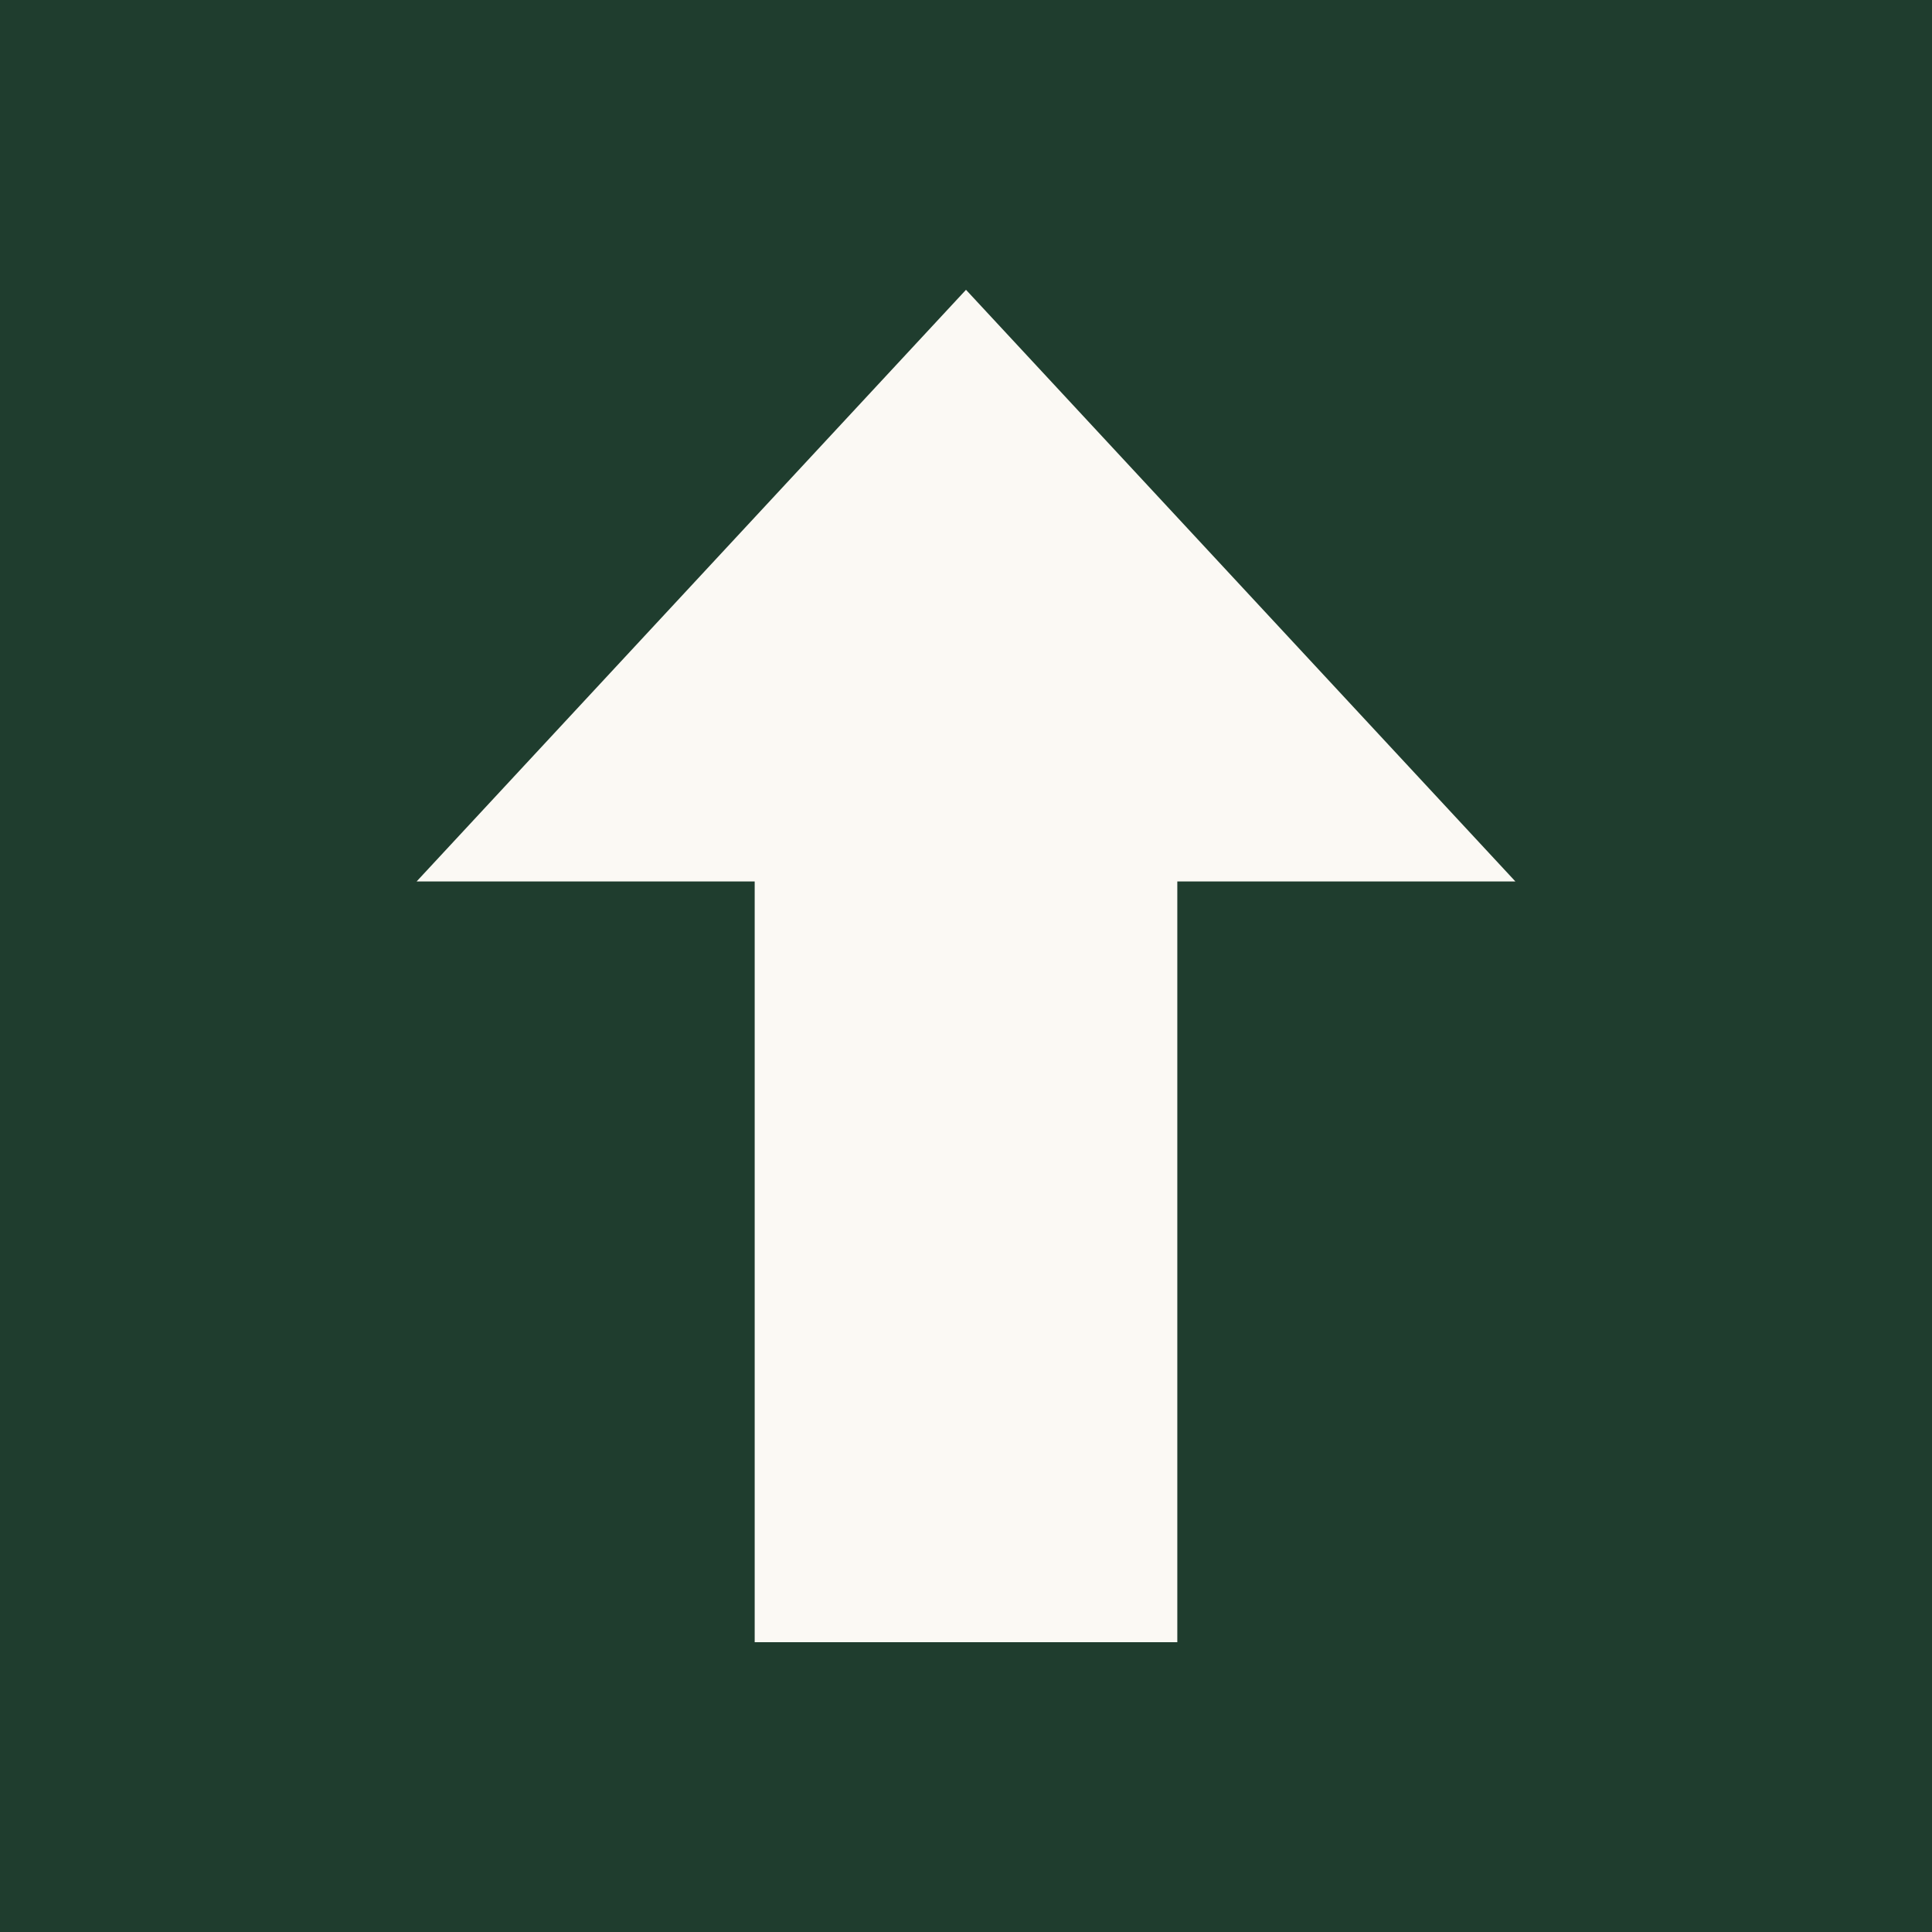
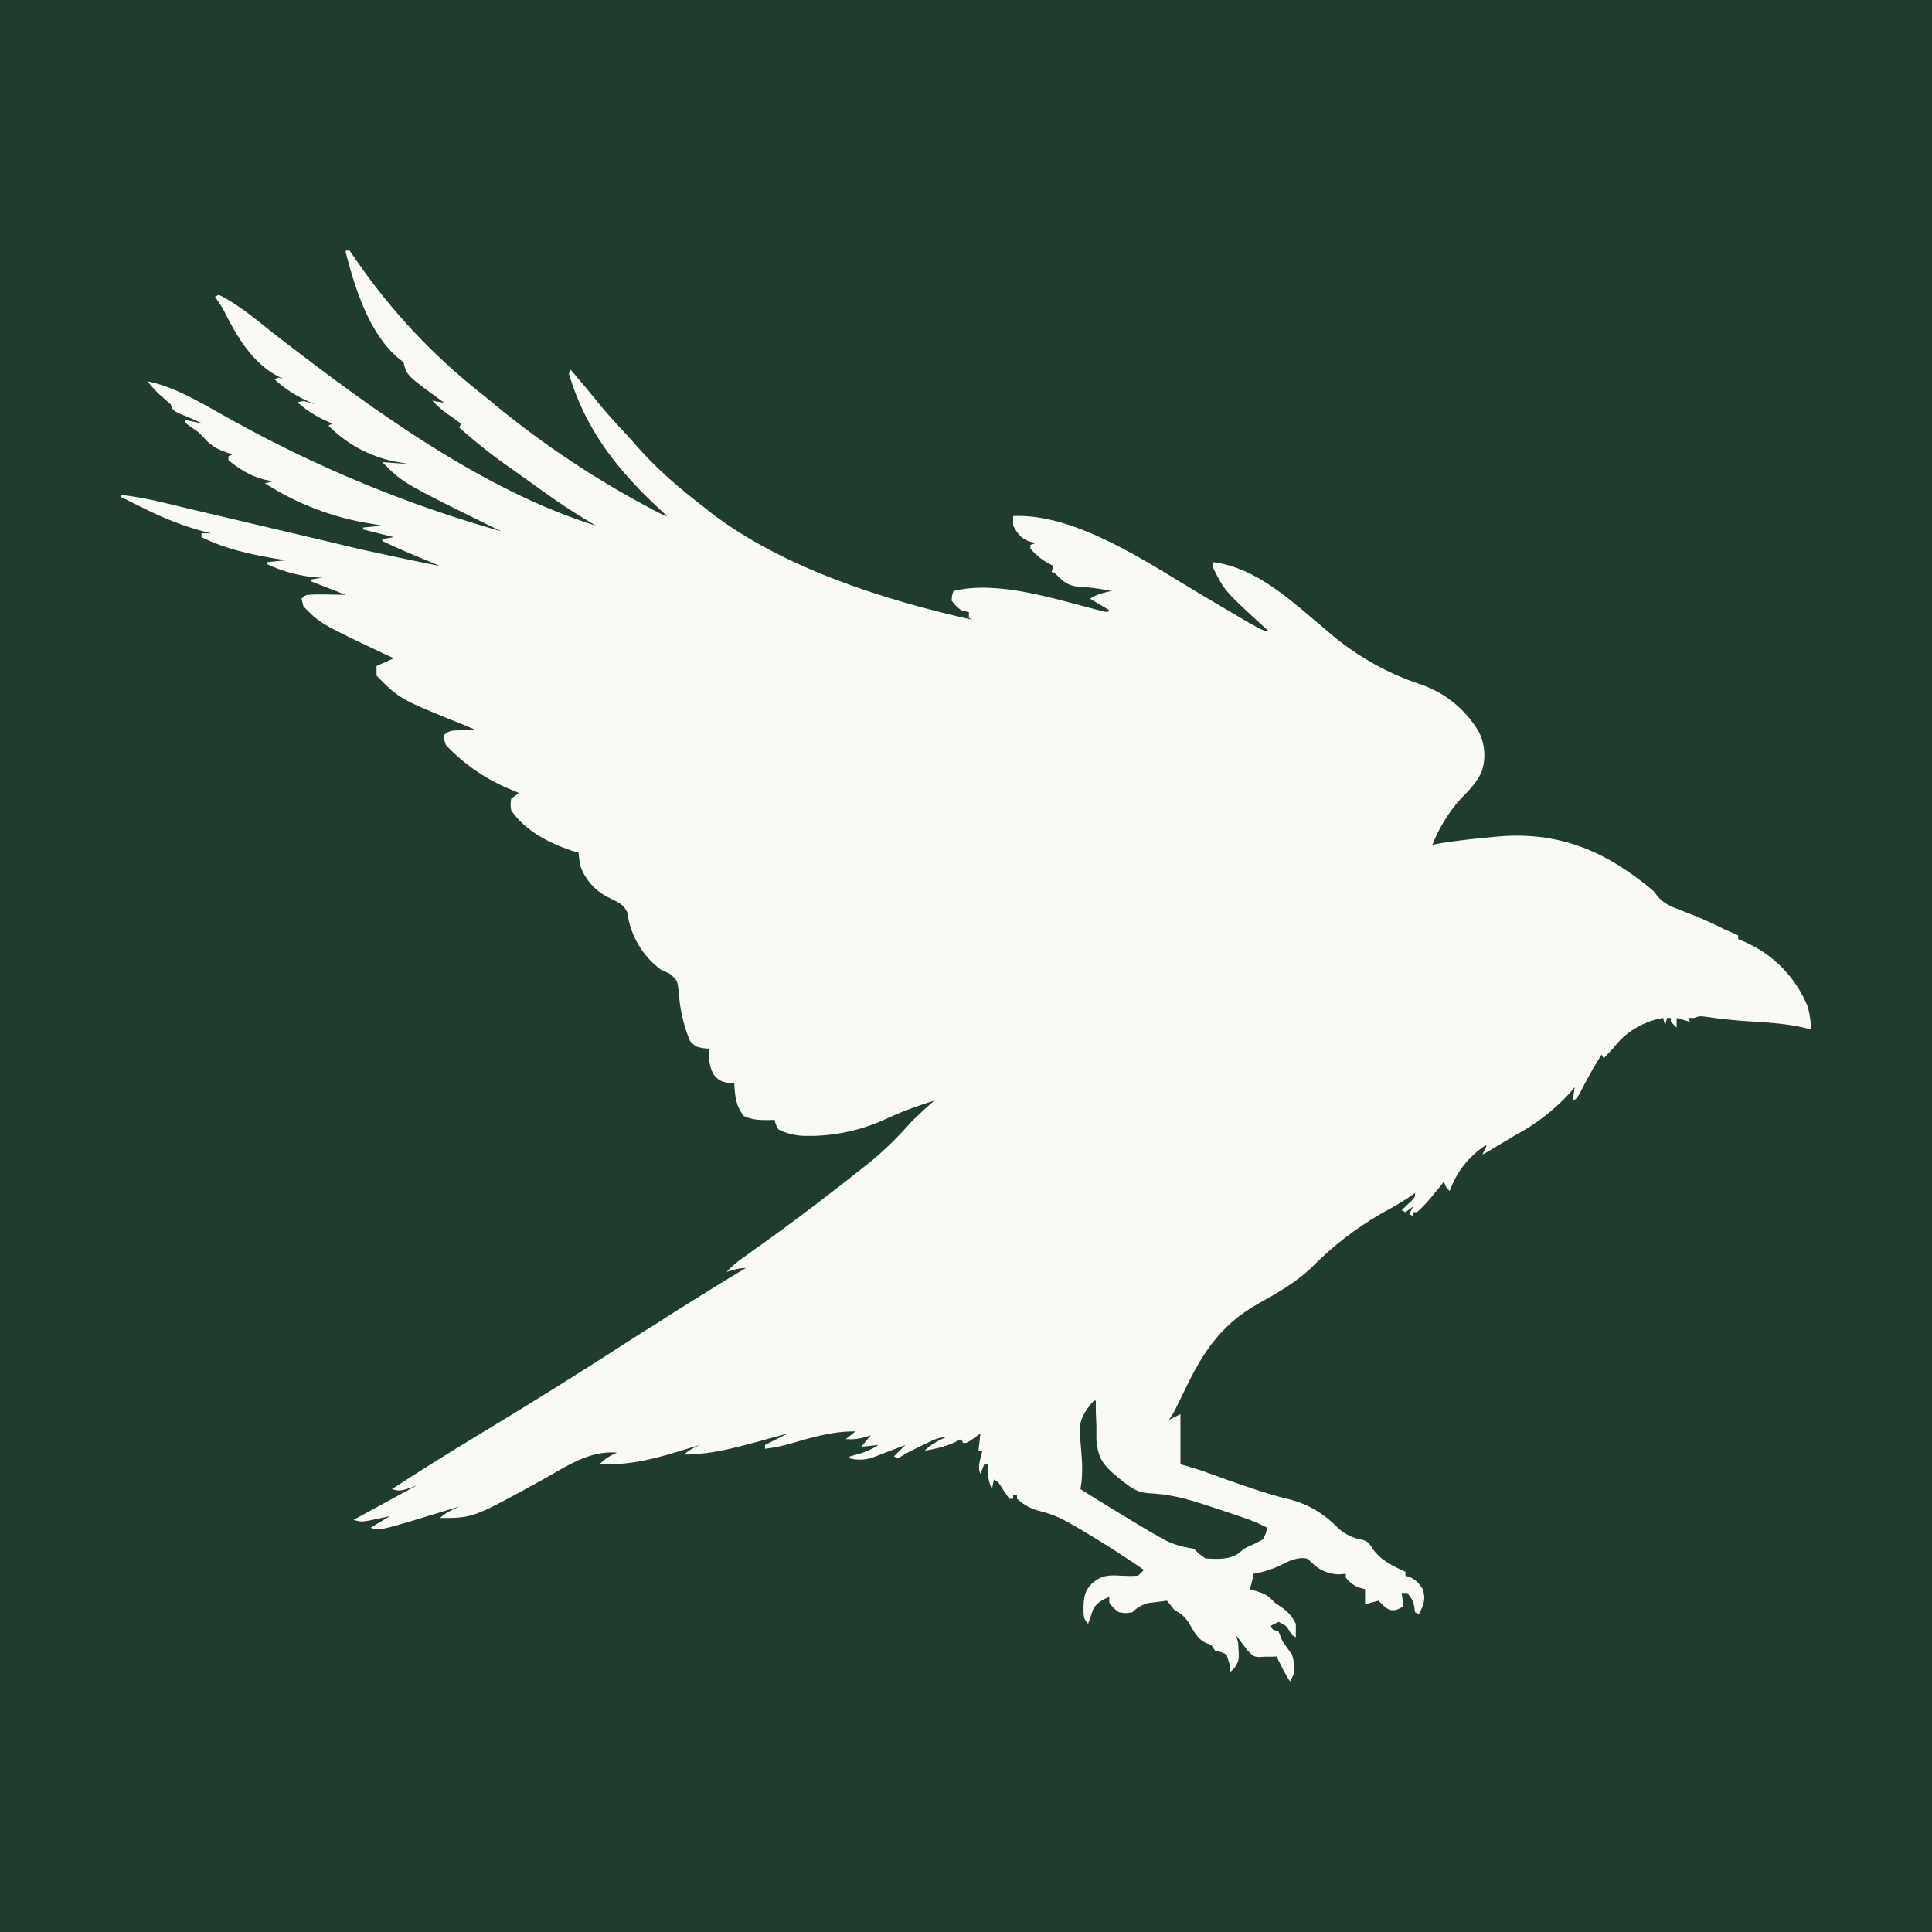
<svg xmlns="http://www.w3.org/2000/svg" viewBox="0 0 64 64" role="img" aria-label="NewTaven Manager">
  <rect width="64" height="64" fill="#1F3D2E" />
-   <g fill="#FBF9F4" transform="translate(32 32) scale(1.4) translate(-32 -32)">
-     <path d="M32 16 L 45 30 L 37 30 L 37 48 L 27 48 L 27 30 L 19 30 Z" />
+   <g transform="translate(32 32) scale(1) translate(-32 -32)">
+     <g transform="translate(1.069 2.567) scale(0.06371)">
+       <path fill="#FBF9F4" fill-rule="evenodd" d="M163 90h2l3.8 5.5A318 318 0 0 0 233 164l4 3.2a480 480 0 0 0 78.8 53.8l7.4 4c5.8 3 5.8 3 6.8 3l-3.1-2.9c-22.3-20.6-39.1-41.5-47.9-71.1l1-2q7.8 9.1 15.4 18.5a297 297 0 0 0 13.6 15.2l8.4 9.4c10 10.8 21 20 32.6 28.9l3 2.4c37.6 28.8 90.7 45.5 136 55.6l-2-1v-3l-4-1c-2.8-2.2-2.8-2.2-5-5 .2-2.8.2-2.8 1-5 22.9-5.7 52.4 4.1 74.4 9.7l5.6 1.3 1-1-10-6c3.6-2.4 6.8-3 11-4q-8.3-1.8-16.7-2.2c-5.9-.5-8.3-2.7-12.3-6.8l-2-1 1-3-3.2-1.7a34 34 0 0 1-8.8-7.3v-2l3-1-3.2-.6c-4.9-1.8-6.3-4-8.8-8.4v-5c33-1.4 70.7 24.8 98 41 32.1 19 32.1 19 35 19l-2.3-2.1C620 267 620 267 614 255v-3c23.2 2.9 41.9 21.3 59 35.5a141 141 0 0 0 49 28.1 56 56 0 0 1 30.2 24.7 27 27 0 0 1 1.5 20.4c-2.5 5.8-6.6 9.9-11 14.4A78 78 0 0 0 728 399l4.5-.9q11-1.7 22-2.7l8.1-.8c32-2.6 56.1 8 80.4 28.4l2.3 3c3.9 4.3 8.1 5.5 13.4 7.6q10.9 4.1 21.3 9.4l7 3v2l2.6 1.1a62 62 0 0 1 33.7 34.4q1.4 5.7 1.7 11.5l-4-1c-8-1.8-16-2.5-24.2-3a276 276 0 0 1-27.2-2.7c-2.6-.3-2.6-.3-5.6.7h-3l1 2-7-2v5l-3-3v-2h-2l-1 4-1-4a41 41 0 0 0-26.2 16l-4.8 5-1-2q-6.1 9.6-11.2 19.9C803 531 803 531 801 532l1-7-3 3.5a105 105 0 0 1-28 21.5l-8.3 5c-6.5 3.9-6.5 3.9-8.7 5l2-4v-1a47 47 0 0 0-19 24c-2-2-2-2-3-5l-1.5 2c-4 5-7.8 9.8-12.5 14h-2v2l-2-1 2-4-4 3-2-1 5.5-5.3c1.5-1.7 1.5-1.7 1.5-3.7l-3.4 2.4q-7 4.5-14.4 8.4a173 173 0 0 0-36.5 28.4c-8 7.5-17.6 13-27.2 18.3-19.5 11-29 25.5-38.5 45.5l-3.3 6.7-1.4 2.9C593 695 593 695 591 698l4-2 2-1v26l10 3 16.4 5.9c9.5 3.3 18.9 6.6 28.6 9a52 52 0 0 1 26.4 14.8 24 24 0 0 0 13.1 6.6c3.2.9 3.8 2 5.5 4.8 4.4 6.1 10.4 8.8 17 11.9v2l2.3.7c3.3 1.6 4.7 3.2 6.7 6.3 1.7 5.2.4 8.2-2 13l-2-1-.4-2.8c-.6-3.2-.6-3.2-3.6-7.2h-3l1 7c-4 2-4 2-6.5 1.9-2.5-.9-2.5-.9-4.6-3L700 792c-4 1-4 1-7 2v-8l-2.7-.7a15 15 0 0 1-7.3-5.3v-2l-3.5.3a20 20 0 0 1-14.6-6.5c-1.9-1.8-1.9-1.8-4.6-2a22 22 0 0 0-9.6 3A55 55 0 0 1 635 778l-.4 2.3c-.6 2.7-.6 2.7-1.6 5.7l4.3 1.3c3.9 1.2 6 2.6 8.7 5.7l3 2c3.6 2.4 6 5 8 9v7c-2-1-2-1-3.4-3.4-1.6-2.6-1.6-2.6-5.6-4.6l-4 2 1 2 3 1 2 5 5 7a24 24 0 0 1 1 10l-2 4a71 71 0 0 1-4.6-8.2l-1.4-2.7-1-2.1-2.5.1h-3.3l-3.3.2c-2.9-.3-2.9-.3-5.9-3.3l-3.2-4.2-2.8-3.8 1 4c.6 9.1.6 9.1-2 13.1l-2 1.9-.6-4.4-1.4-4.6c-3-1.4-3-1.4-6-2l-2-3-2.4-.9c-4.7-2-6.5-6-9-10.2a17 17 0 0 0-7.6-6.9l-4-5-6.2.8-3.5.4a18 18 0 0 0-8.3 4.8c-3.5.6-3.5.6-7 0-3-2.3-3-2.3-5-5v-3c-3.7 1.6-6.4 2.9-8.4 6.5L549 804c-2.7-2.7-2.3-4.4-2.4-8.2.1-5.5.5-8.8 4.4-12.8 5.1-4.3 8.6-4.4 15.2-4 4.8.2 4.8.2 8.8 0l3-3a525 525 0 0 0-38-24l-2.9-1.6a54 54 0 0 0-12.8-4.9c-5-1.2-8.4-3.1-12.3-6.5v-2h-2v2h-2l-3-4.4c-2.8-4.5-2.8-4.5-5-5.6l-1 5a23 23 0 0 1-2-13h-2l-2 5c-1.8-3.7.2-8.1 1-12h-2l1-9-3.4 2.5C486 710 486 710 484 710l-1-2-3.9 1.9c-5 2.2-9.7 3.2-15.1 4.1 3.4-3.4 6.7-5 11-7-4.4 0-7.4 2-11.4 3.8l-4.5 2.2c-4.1 2-4.1 2-7 3.8L450 718l-2-1 6-6-2.5 1-10.5 4-2.6 1a21 21 0 0 1-13.4 1v-1l4.7-1.3q5.5-1.5 10.3-4.7l-9 1 5-6-3.1 1c-3.5 1-6.3 1.2-9.9 1l5-4c-11.9-.2-22.8 3.2-34.1 6.4A79 79 0 0 1 381 713v-2l12-6-7 1.9-9.1 2.5-9.1 2.4c-9.6 2.4-18.9 4.2-28.8 4.2 2.4-2.4 5-3.5 8-5l-4.5 1.4c-15.9 5-30.7 9.4-47.5 8.6 3-3 5.3-4.3 9-6-14.4-1.2-26.4 7.2-38.5 14-36.3 20-36.3 20-53.5 20 2.9-2.9 6.4-4.2 10-6l-3.5 1.1c-38.6 11.8-38.6 11.8-42.5 9.9l10-6-3.1.7-4.2.9-4 .8c-3.7.6-3.7.6-7.7-.4l33-18-4.2 1.6c-4.8 1.4-4.8 1.4-8.8.4a1422 1422 0 0 1 43.7-27.4 3116 3116 0 0 0 86.3-54q8.3-5 16.4-10.4L353 630l4.8-3 13.2-8c-3.4 0-6.7 1.1-10 2a61 61 0 0 1 8.9-7.6l3-2.1q3-2.3 6.4-4.6A1179 1179 0 0 0 419 577l3.5-2.7L433 566l3.3-2.6q11-9.2 20.4-20 6-6 12.3-11.4-11.6 3.5-23 8.5a96 96 0 0 1-39.3 9.8h-5.5A32 32 0 0 1 388 547c-1.5-2.7-1.5-2.7-2-5l-4 .1c-4.6 0-7.8-.2-12-2.1-4.3-5.4-4.6-10.3-5-17l-3.2-.2c-4.2-.9-5.3-1.6-7.8-4.8a23 23 0 0 1-2-13l-3.3-.3c-3.7-.7-3.7-.7-6.7-3.7q-4.9-11.8-5.8-24.7c-.7-6.9-.7-6.9-4.9-10.4L327 464a44 44 0 0 1-17.6-29.8c-2-4.6-5.2-5.5-9.5-7.7A29 29 0 0 1 285 410c-.7-4-.7-4-1-7l-3.6-1c-11.8-4-24.3-10.4-31.4-21-.4-3-.4-3 0-6l4-3-3.3-1.4A96 96 0 0 1 215 347c-.8-2.6-.8-2.6-1-5 2.9-2.9 5.1-2.4 9.1-2.6l4-.3 2.9-.1-4.7-2C191 323.2 191 323.2 179 311v-5l9-4-5-2.3c-33.3-15.8-33.3-15.8-42-24.7l-1-4c2-2 2-2 6.8-2.2h5.8l5.9.1 4.5.1-18-7v-1l6-1h-2.3a74 74 0 0 1-26.7-7v-1l10-1-5.3-.8c-13.7-2.4-26.2-5-38.7-11.2v-2h5l-3.3-.8c-11.3-3-21.3-7-31.7-12.2l-3.7-1.8L46 218v-1c11.8 1.3 23 4.2 34.5 7l72.1 17 18 4.3q20.7 4.6 41.4 8.7l-8.8-3.7Q192.5 246 182 241v-1l6-1-16-4v-1l10-1-5.8-1a143 143 0 0 1-55.2-21l4-1-4.7-1c-7-1.9-12.8-5.5-18.3-10v-2l2-1-4.7-1.7A23 23 0 0 1 89 187c-3-3-3-3-6.1-5-2.9-2-2.9-2-3.9-4l10 2-3.5-1.4-4.4-2-4.5-1.8C73 173 73 173 72 170l-3.8-3.4A48 48 0 0 1 60 158c15.7 3.1 31.3 13.4 45.4 21A654 654 0 0 0 244 236l-4.6-2.2c-46.7-23-46.7-23-57.4-33.8l14 1-4-.7a67 67 0 0 1-38-19.3l2-1-2.4-1.1A58 58 0 0 1 138 169c3.2-1.6 5.7 0 9 1l-2.8-1.3A64 64 0 0 1 126 157l2-1 3 1-2-1c-14.6-7-23-21.9-30-36l-4-6 2-1c11.6 5.7 21.8 15 32 22.8 48 37 105.7 79.1 164 97.2l-3.3-2c-11.4-6.7-22-14.2-32.7-22l-7.3-5.2q-14.5-10-27.7-21.8l1-2-2.3-1.6-3-2.2-2.9-2a56 56 0 0 1-6.8-6.2l2.4.5c2.6.5 2.6.5 3.6.5l-2.3-1.7c-17-12.4-17-12.4-18.7-19.3l-2.2-1.7c-15.5-12.6-23-36.7-27.8-55.3z M552 688h1v5.7l.3 7.4v7.3c.8 7.9 2.2 11.2 7.8 16.6l3.3 2.8 3.4 2.7c5.8 4.5 8 5.5 15.6 5.8 11.4.8 21 4 31.8 7.6l11.4 3.8C636 751 636 751 642 754c-.4 2.7-.4 2.7-2 6a52 52 0 0 1-7.4 3.7c-2.6 1.3-2.6 1.3-5 3.4-5 3.7-11.5 3.3-17.6 2.9-3.3-2.3-3.3-2.3-6-5l-4.7-.9a41 41 0 0 1-13.5-5.4l-4.6-2.6A1823 1823 0 0 1 545 734l.6-4a75 75 0 0 0 0-13.4l-.3-4-.6-6.7c-.5-7 1.4-10.6 5.7-16.1z" />
+     </g>
  </g>
</svg>
